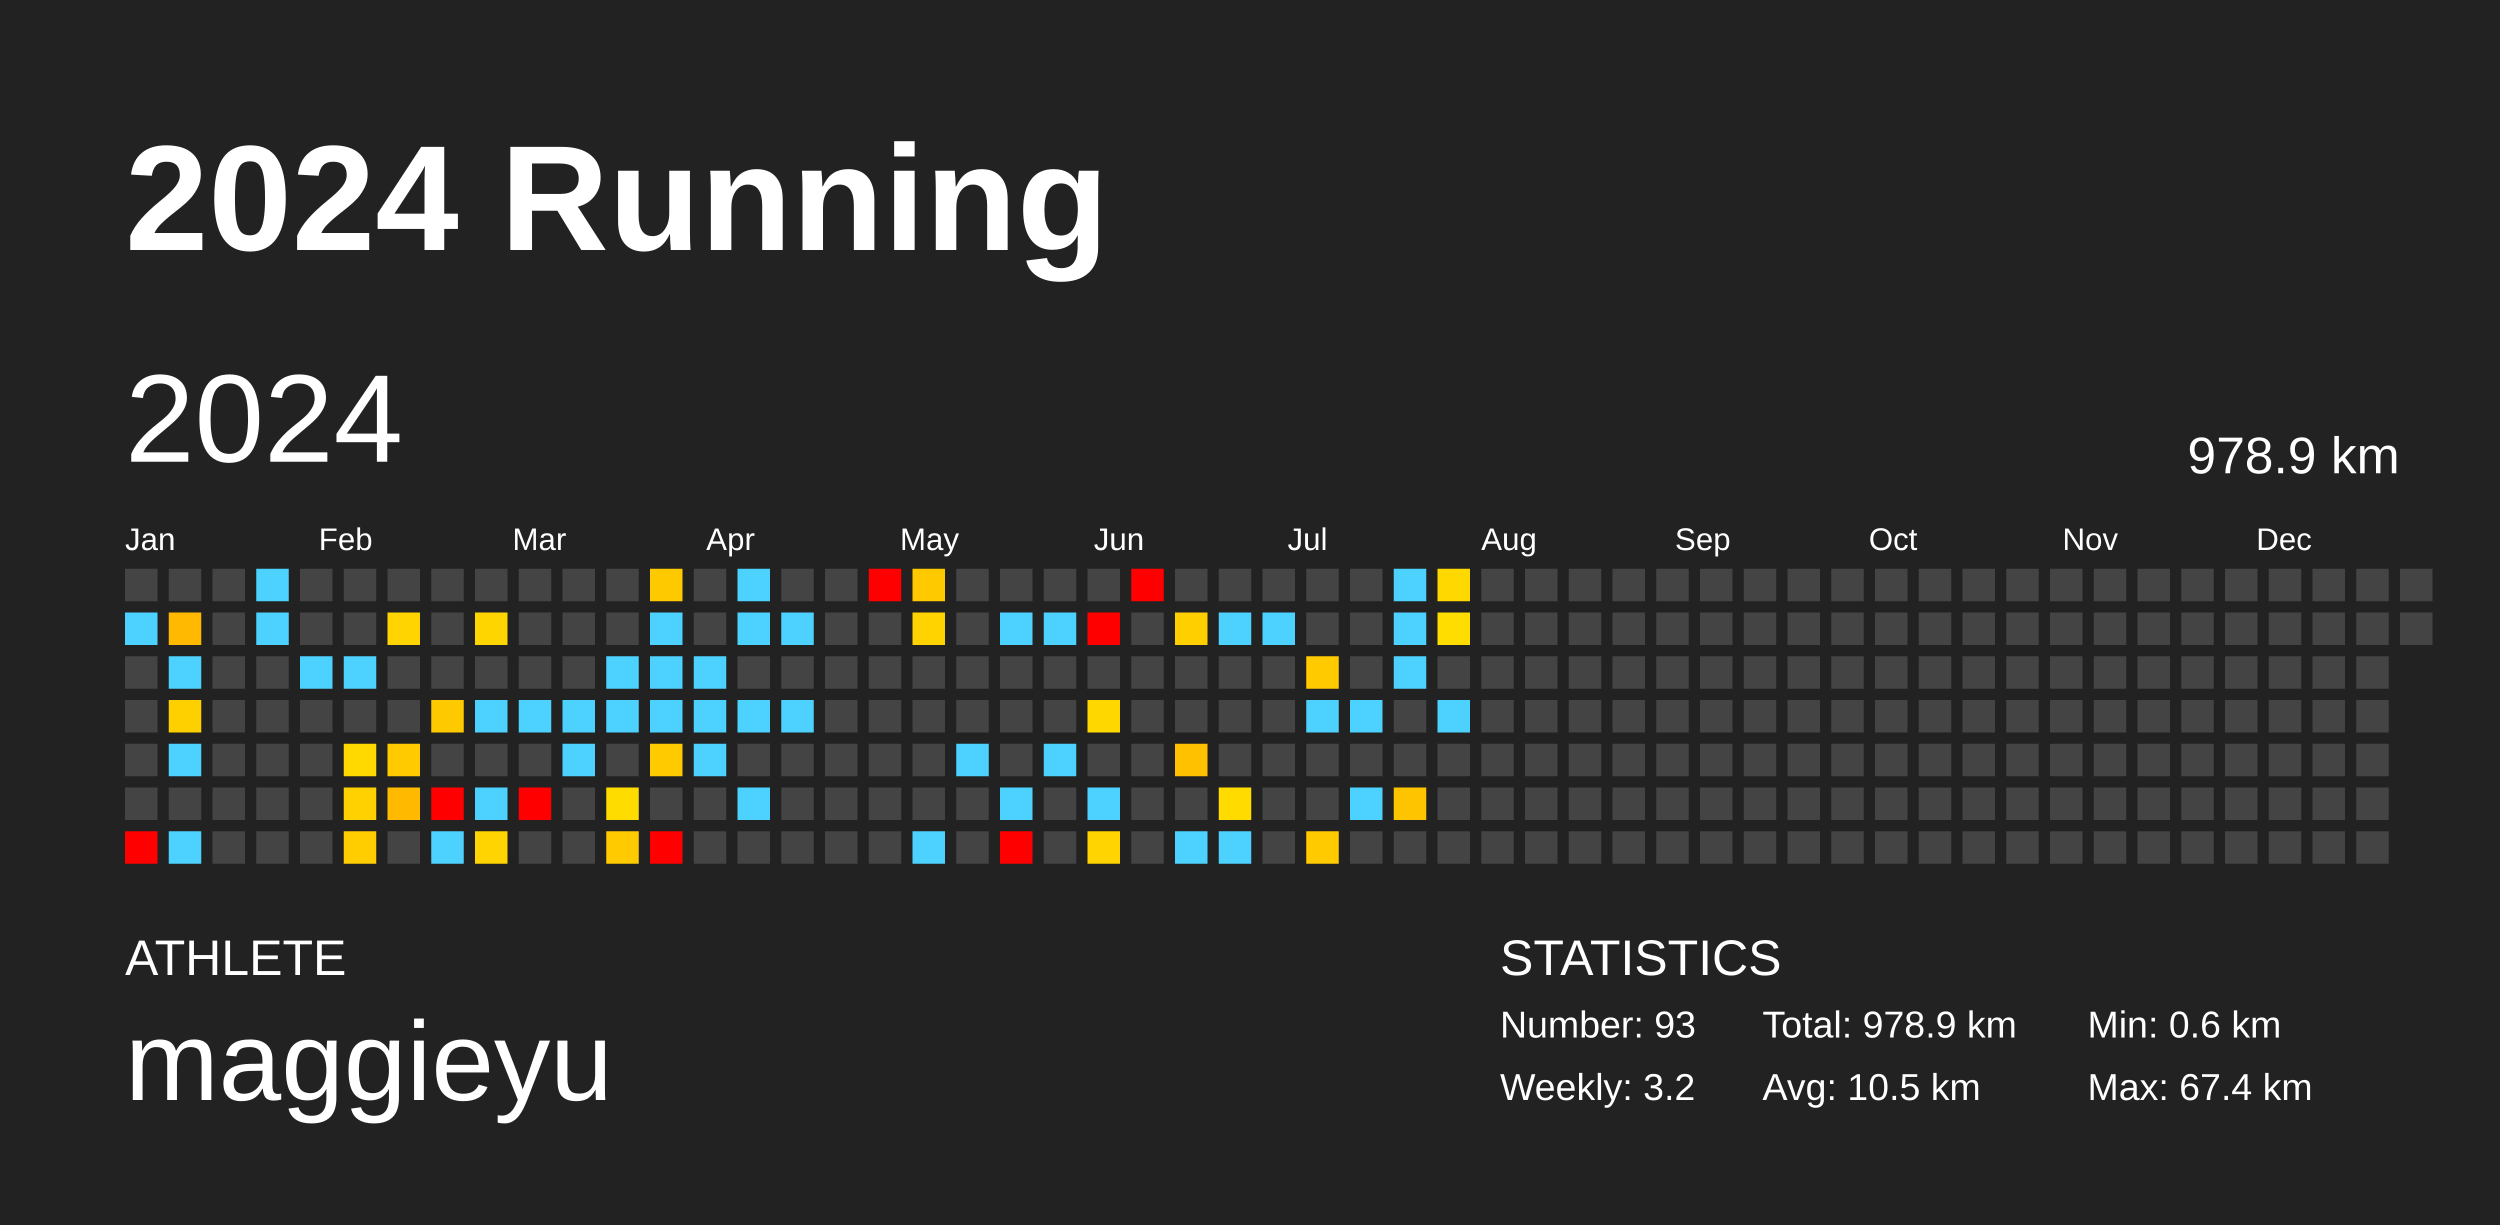
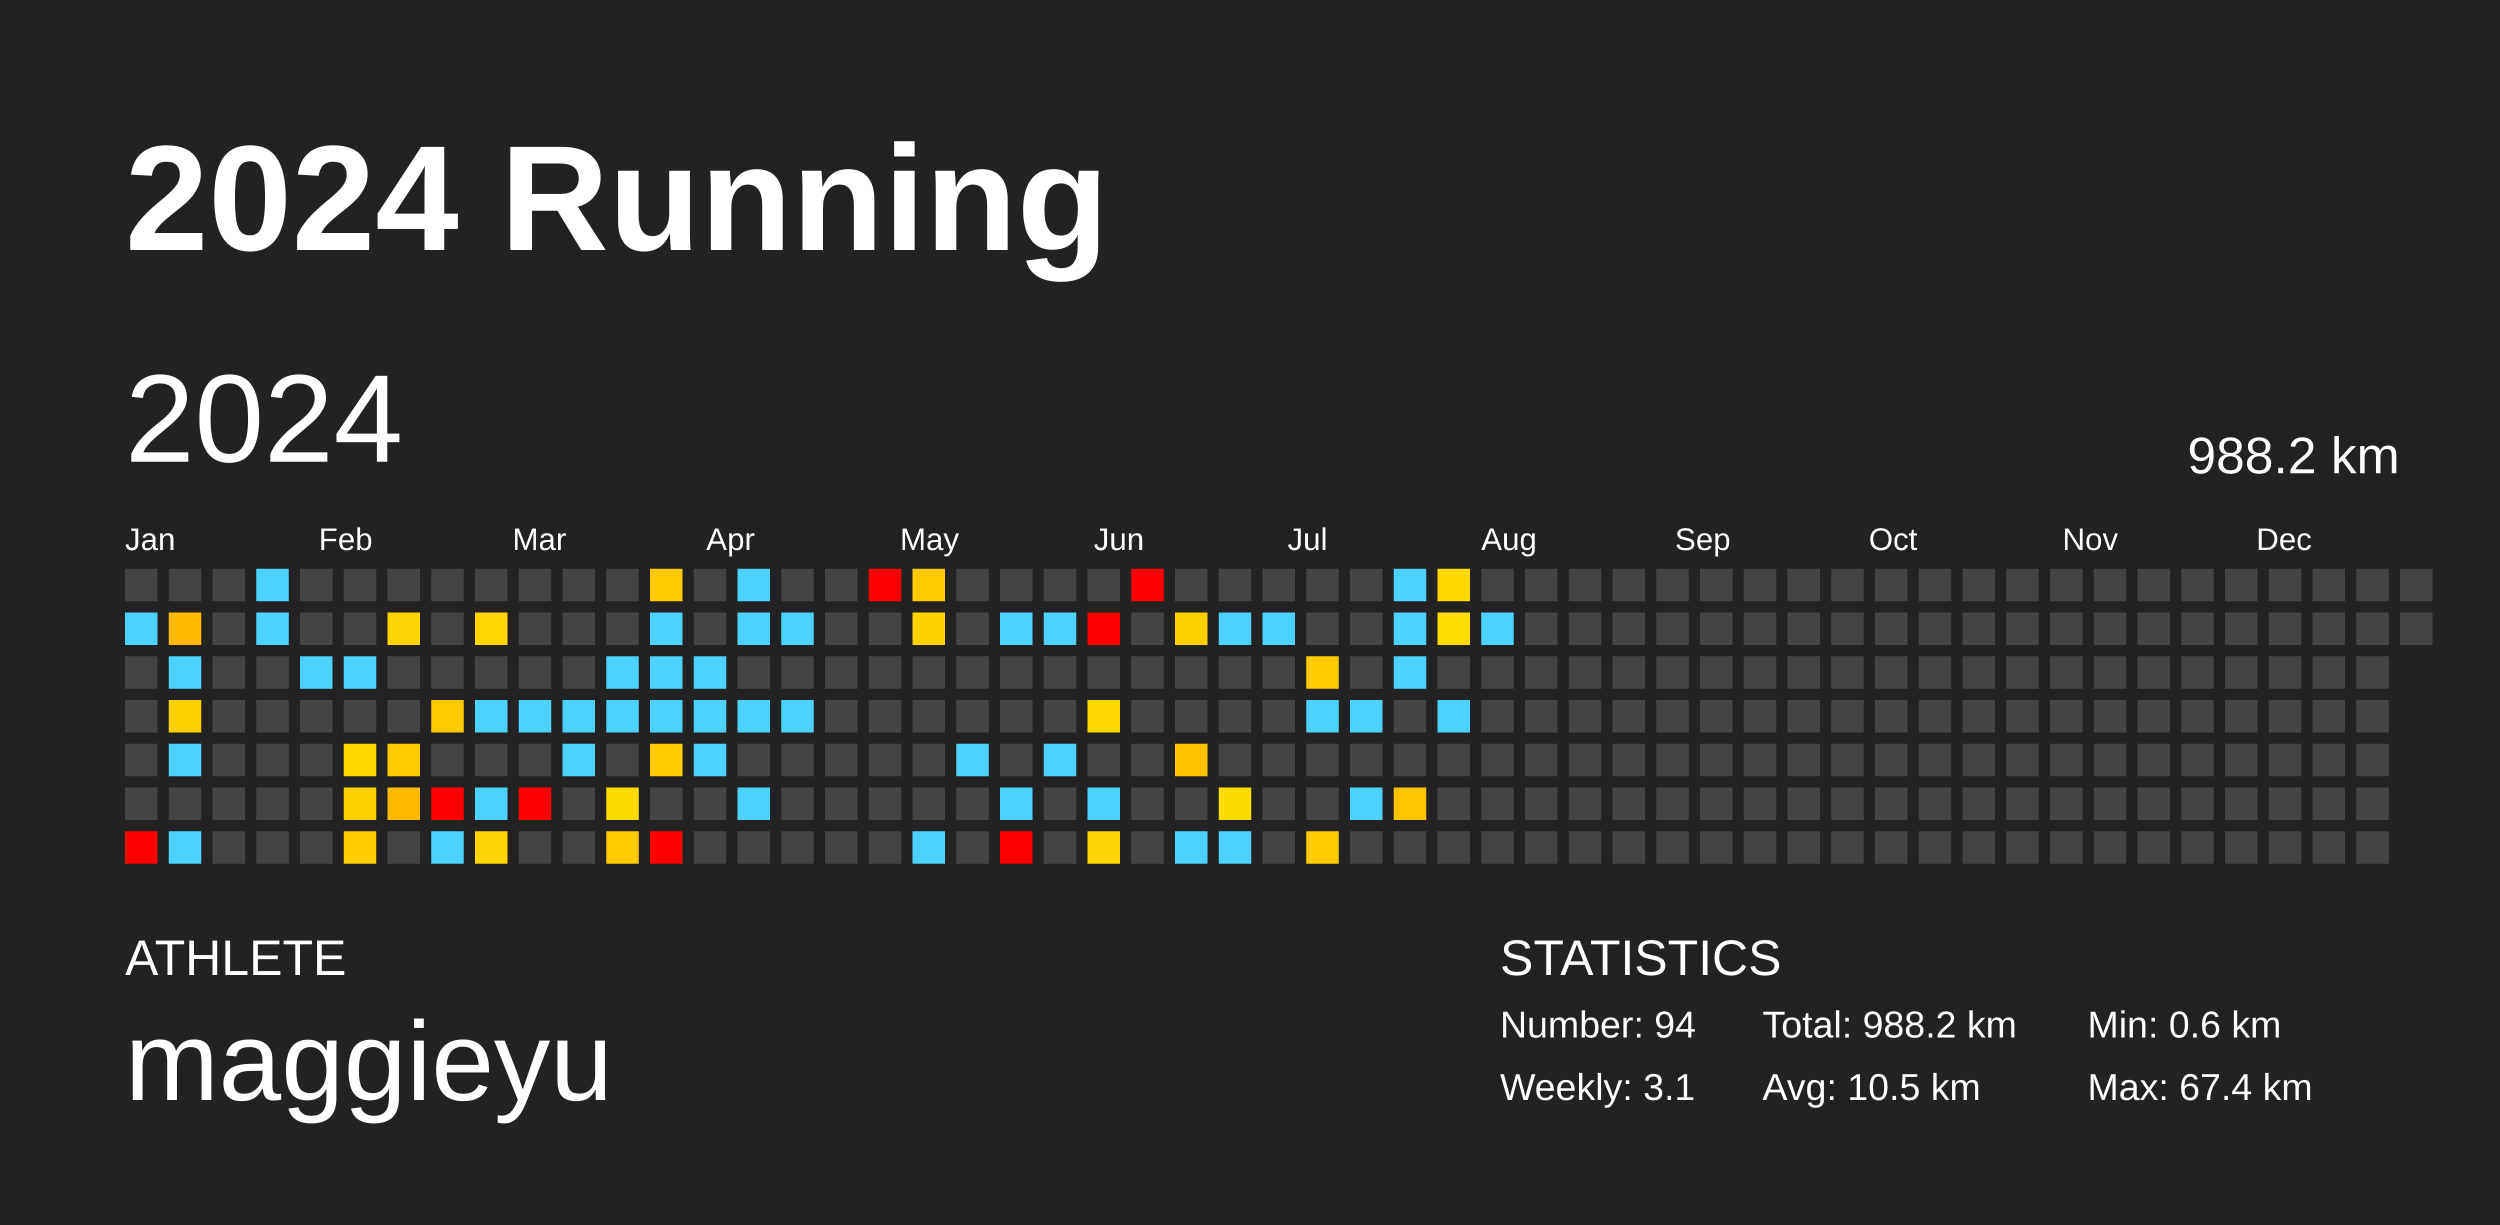
<svg xmlns="http://www.w3.org/2000/svg" baseProfile="full" height="98mm" version="1.1" viewBox="0,0,200,98" width="200mm">
  <defs />
  <rect fill="#222222" height="98" width="200" x="0" y="0" />
  <text fill="#FFFFFF" style="font-size:12px; font-family:Arial; font-weight:bold;" x="10" y="20">2024 Running</text>
  <text fill="#FFFFFF" style="font-size:4px; font-family:Arial" x="10" y="78">ATHLETE</text>
  <text fill="#FFFFFF" style="font-size:9px; font-family:Arial" x="10" y="88">maggieyu</text>
  <text fill="#FFFFFF" style="font-size:4px; font-family:Arial" x="120" y="78">STATISTICS</text>
-   <text fill="#FFFFFF" style="font-size:3px; font-family:Arial" x="120" y="83">Number: 93</text>
-   <text fill="#FFFFFF" style="font-size:3px; font-family:Arial" x="120" y="88">Weekly: 3.2</text>
-   <text fill="#FFFFFF" style="font-size:3px; font-family:Arial" x="141" y="83">Total: 978.9 km</text>
+   <text fill="#FFFFFF" style="font-size:3px; font-family:Arial" x="120" y="83">Number: 94</text>
+   <text fill="#FFFFFF" style="font-size:3px; font-family:Arial" x="120" y="88">Weekly: 3.1</text>
+   <text fill="#FFFFFF" style="font-size:3px; font-family:Arial" x="141" y="83">Total: 988.2 km</text>
  <text fill="#FFFFFF" style="font-size:3px; font-family:Arial" x="141" y="88">Avg: 10.5 km</text>
  <text fill="#FFFFFF" style="font-size:3px; font-family:Arial" x="167" y="83">Min: 0.6 km</text>
  <text fill="#FFFFFF" style="font-size:3px; font-family:Arial" x="167" y="88">Max: 67.4 km</text>
  <text dominant-baseline="hanging" fill="#FFFFFF" style="font-size:10.0px; font-family:Arial;" x="10" y="30">2024</text>
-   <text dominant-baseline="hanging" fill="#FFFFFF" style="font-size:4.125px; font-family:Arial;" x="175" y="35">978.9 km</text>
+   <text dominant-baseline="hanging" fill="#FFFFFF" style="font-size:4.125px; font-family:Arial;" x="175" y="35">988.2 km</text>
  <text fill="#FFFFFF" style="font-size:2.5px; font-family:Arial" x="10.0" y="44">Jan</text>
  <text fill="#FFFFFF" style="font-size:2.5px; font-family:Arial" x="25.5" y="44">Feb</text>
  <text fill="#FFFFFF" style="font-size:2.5px; font-family:Arial" x="41.0" y="44">Mar</text>
  <text fill="#FFFFFF" style="font-size:2.5px; font-family:Arial" x="56.5" y="44">Apr</text>
  <text fill="#FFFFFF" style="font-size:2.5px; font-family:Arial" x="72.0" y="44">May</text>
  <text fill="#FFFFFF" style="font-size:2.5px; font-family:Arial" x="87.5" y="44">Jun</text>
  <text fill="#FFFFFF" style="font-size:2.5px; font-family:Arial" x="103.0" y="44">Jul</text>
  <text fill="#FFFFFF" style="font-size:2.5px; font-family:Arial" x="118.5" y="44">Aug</text>
  <text fill="#FFFFFF" style="font-size:2.5px; font-family:Arial" x="134.0" y="44">Sep</text>
  <text fill="#FFFFFF" style="font-size:2.5px; font-family:Arial" x="149.5" y="44">Oct</text>
  <text fill="#FFFFFF" style="font-size:2.5px; font-family:Arial" x="165.0" y="44">Nov</text>
  <text fill="#FFFFFF" style="font-size:2.5px; font-family:Arial" x="180.5" y="44">Dec</text>
  <rect fill="#444444" height="2.6" width="2.6" x="10.0" y="45.5" />
  <rect fill="#4dd2ff" height="2.6" width="2.6" x="10.0" y="49.0" />
  <rect fill="#444444" height="2.6" width="2.6" x="10.0" y="52.5" />
  <rect fill="#444444" height="2.6" width="2.6" x="10.0" y="56.0" />
  <rect fill="#444444" height="2.6" width="2.6" x="10.0" y="59.5" />
  <rect fill="#444444" height="2.6" width="2.6" x="10.0" y="63.0" />
  <rect fill="red" height="2.6" width="2.6" x="10.0" y="66.5" />
  <rect fill="#444444" height="2.6" width="2.6" x="13.5" y="45.5" />
  <rect fill="#ffb900" height="2.6" width="2.6" x="13.5" y="49.0" />
  <rect fill="#4dd2ff" height="2.6" width="2.6" x="13.5" y="52.5" />
  <rect fill="#ffd000" height="2.6" width="2.6" x="13.5" y="56.0" />
  <rect fill="#4dd2ff" height="2.6" width="2.6" x="13.5" y="59.5" />
  <rect fill="#444444" height="2.6" width="2.6" x="13.5" y="63.0" />
  <rect fill="#4dd2ff" height="2.6" width="2.6" x="13.5" y="66.5" />
  <rect fill="#444444" height="2.6" width="2.6" x="17.0" y="45.5" />
  <rect fill="#444444" height="2.6" width="2.6" x="17.0" y="49.0" />
  <rect fill="#444444" height="2.6" width="2.6" x="17.0" y="52.5" />
  <rect fill="#444444" height="2.6" width="2.6" x="17.0" y="56.0" />
  <rect fill="#444444" height="2.6" width="2.6" x="17.0" y="59.5" />
  <rect fill="#444444" height="2.6" width="2.6" x="17.0" y="63.0" />
  <rect fill="#444444" height="2.6" width="2.6" x="17.0" y="66.5" />
  <rect fill="#4dd2ff" height="2.6" width="2.6" x="20.5" y="45.5" />
  <rect fill="#4dd2ff" height="2.6" width="2.6" x="20.5" y="49.0" />
  <rect fill="#444444" height="2.6" width="2.6" x="20.5" y="52.5" />
  <rect fill="#444444" height="2.6" width="2.6" x="20.5" y="56.0" />
  <rect fill="#444444" height="2.6" width="2.6" x="20.5" y="59.5" />
  <rect fill="#444444" height="2.6" width="2.6" x="20.5" y="63.0" />
  <rect fill="#444444" height="2.6" width="2.6" x="20.5" y="66.5" />
  <rect fill="#444444" height="2.6" width="2.6" x="24.0" y="45.5" />
  <rect fill="#444444" height="2.6" width="2.6" x="24.0" y="49.0" />
  <rect fill="#4dd2ff" height="2.6" width="2.6" x="24.0" y="52.5" />
  <rect fill="#444444" height="2.6" width="2.6" x="24.0" y="56.0" />
  <rect fill="#444444" height="2.6" width="2.6" x="24.0" y="59.5" />
  <rect fill="#444444" height="2.6" width="2.6" x="24.0" y="63.0" />
  <rect fill="#444444" height="2.6" width="2.6" x="24.0" y="66.5" />
  <rect fill="#444444" height="2.6" width="2.6" x="27.5" y="45.5" />
  <rect fill="#444444" height="2.6" width="2.6" x="27.5" y="49.0" />
  <rect fill="#4dd2ff" height="2.6" width="2.6" x="27.5" y="52.5" />
  <rect fill="#444444" height="2.6" width="2.6" x="27.5" y="56.0" />
  <rect fill="#ffd900" height="2.6" width="2.6" x="27.5" y="59.5" />
  <rect fill="#ffd100" height="2.6" width="2.6" x="27.5" y="63.0" />
  <rect fill="#ffcd00" height="2.6" width="2.6" x="27.5" y="66.5" />
  <rect fill="#444444" height="2.6" width="2.6" x="31.0" y="45.5" />
  <rect fill="#ffd400" height="2.6" width="2.6" x="31.0" y="49.0" />
  <rect fill="#444444" height="2.6" width="2.6" x="31.0" y="52.5" />
  <rect fill="#444444" height="2.6" width="2.6" x="31.0" y="56.0" />
  <rect fill="#ffca00" height="2.6" width="2.6" x="31.0" y="59.5" />
  <rect fill="#ffba00" height="2.6" width="2.6" x="31.0" y="63.0" />
  <rect fill="#444444" height="2.6" width="2.6" x="31.0" y="66.5" />
  <rect fill="#444444" height="2.6" width="2.6" x="34.5" y="45.5" />
  <rect fill="#444444" height="2.6" width="2.6" x="34.5" y="49.0" />
  <rect fill="#444444" height="2.6" width="2.6" x="34.5" y="52.5" />
  <rect fill="#ffc900" height="2.6" width="2.6" x="34.5" y="56.0" />
  <rect fill="#444444" height="2.6" width="2.6" x="34.5" y="59.5" />
  <rect fill="red" height="2.6" width="2.6" x="34.5" y="63.0" />
  <rect fill="#4dd2ff" height="2.6" width="2.6" x="34.5" y="66.5" />
  <rect fill="#444444" height="2.6" width="2.6" x="38.0" y="45.5" />
  <rect fill="#ffd500" height="2.6" width="2.6" x="38.0" y="49.0" />
  <rect fill="#444444" height="2.6" width="2.6" x="38.0" y="52.5" />
  <rect fill="#4dd2ff" height="2.6" width="2.6" x="38.0" y="56.0" />
  <rect fill="#444444" height="2.6" width="2.6" x="38.0" y="59.5" />
  <rect fill="#4dd2ff" height="2.6" width="2.6" x="38.0" y="63.0" />
  <rect fill="#ffd400" height="2.6" width="2.6" x="38.0" y="66.5" />
  <rect fill="#444444" height="2.6" width="2.6" x="41.5" y="45.5" />
  <rect fill="#444444" height="2.6" width="2.6" x="41.5" y="49.0" />
  <rect fill="#444444" height="2.6" width="2.6" x="41.5" y="52.5" />
  <rect fill="#4dd2ff" height="2.6" width="2.6" x="41.5" y="56.0" />
  <rect fill="#444444" height="2.6" width="2.6" x="41.5" y="59.5" />
  <rect fill="red" height="2.6" width="2.6" x="41.5" y="63.0" />
  <rect fill="#444444" height="2.6" width="2.6" x="41.5" y="66.5" />
  <rect fill="#444444" height="2.6" width="2.6" x="45.0" y="45.5" />
  <rect fill="#444444" height="2.6" width="2.6" x="45.0" y="49.0" />
  <rect fill="#444444" height="2.6" width="2.6" x="45.0" y="52.5" />
  <rect fill="#4dd2ff" height="2.6" width="2.6" x="45.0" y="56.0" />
  <rect fill="#4dd2ff" height="2.6" width="2.6" x="45.0" y="59.5" />
  <rect fill="#444444" height="2.6" width="2.6" x="45.0" y="63.0" />
  <rect fill="#444444" height="2.6" width="2.6" x="45.0" y="66.5" />
  <rect fill="#444444" height="2.6" width="2.6" x="48.5" y="45.5" />
  <rect fill="#444444" height="2.6" width="2.6" x="48.5" y="49.0" />
  <rect fill="#4dd2ff" height="2.6" width="2.6" x="48.5" y="52.5" />
  <rect fill="#4dd2ff" height="2.6" width="2.6" x="48.5" y="56.0" />
  <rect fill="#444444" height="2.6" width="2.6" x="48.5" y="59.5" />
  <rect fill="#ffdc00" height="2.6" width="2.6" x="48.5" y="63.0" />
  <rect fill="#ffcb00" height="2.6" width="2.6" x="48.5" y="66.5" />
  <rect fill="#ffc900" height="2.6" width="2.6" x="52.0" y="45.5" />
  <rect fill="#4dd2ff" height="2.6" width="2.6" x="52.0" y="49.0" />
  <rect fill="#4dd2ff" height="2.6" width="2.6" x="52.0" y="52.5" />
  <rect fill="#4dd2ff" height="2.6" width="2.6" x="52.0" y="56.0" />
  <rect fill="#ffcb00" height="2.6" width="2.6" x="52.0" y="59.5" />
  <rect fill="#444444" height="2.6" width="2.6" x="52.0" y="63.0" />
  <rect fill="red" height="2.6" width="2.6" x="52.0" y="66.5" />
  <rect fill="#444444" height="2.6" width="2.6" x="55.5" y="45.5" />
  <rect fill="#444444" height="2.6" width="2.6" x="55.5" y="49.0" />
  <rect fill="#4dd2ff" height="2.6" width="2.6" x="55.5" y="52.5" />
  <rect fill="#4dd2ff" height="2.6" width="2.6" x="55.5" y="56.0" />
  <rect fill="#4dd2ff" height="2.6" width="2.6" x="55.5" y="59.5" />
  <rect fill="#444444" height="2.6" width="2.6" x="55.5" y="63.0" />
  <rect fill="#444444" height="2.6" width="2.6" x="55.5" y="66.5" />
  <rect fill="#4dd2ff" height="2.6" width="2.6" x="59.0" y="45.5" />
  <rect fill="#4dd2ff" height="2.6" width="2.6" x="59.0" y="49.0" />
  <rect fill="#444444" height="2.6" width="2.6" x="59.0" y="52.5" />
  <rect fill="#4dd2ff" height="2.6" width="2.6" x="59.0" y="56.0" />
  <rect fill="#444444" height="2.6" width="2.6" x="59.0" y="59.5" />
  <rect fill="#4dd2ff" height="2.6" width="2.6" x="59.0" y="63.0" />
  <rect fill="#444444" height="2.6" width="2.6" x="59.0" y="66.5" />
  <rect fill="#444444" height="2.6" width="2.6" x="62.5" y="45.5" />
  <rect fill="#4dd2ff" height="2.6" width="2.6" x="62.5" y="49.0" />
  <rect fill="#444444" height="2.6" width="2.6" x="62.5" y="52.5" />
  <rect fill="#4dd2ff" height="2.6" width="2.6" x="62.5" y="56.0" />
  <rect fill="#444444" height="2.6" width="2.6" x="62.5" y="59.5" />
  <rect fill="#444444" height="2.6" width="2.6" x="62.5" y="63.0" />
  <rect fill="#444444" height="2.6" width="2.6" x="62.5" y="66.5" />
  <rect fill="#444444" height="2.6" width="2.6" x="66.0" y="45.5" />
  <rect fill="#444444" height="2.6" width="2.6" x="66.0" y="49.0" />
  <rect fill="#444444" height="2.6" width="2.6" x="66.0" y="52.5" />
  <rect fill="#444444" height="2.6" width="2.6" x="66.0" y="56.0" />
  <rect fill="#444444" height="2.6" width="2.6" x="66.0" y="59.5" />
  <rect fill="#444444" height="2.6" width="2.6" x="66.0" y="63.0" />
  <rect fill="#444444" height="2.6" width="2.6" x="66.0" y="66.5" />
  <rect fill="red" height="2.6" width="2.6" x="69.5" y="45.5" />
  <rect fill="#444444" height="2.6" width="2.6" x="69.5" y="49.0" />
  <rect fill="#444444" height="2.6" width="2.6" x="69.5" y="52.5" />
  <rect fill="#444444" height="2.6" width="2.6" x="69.5" y="56.0" />
  <rect fill="#444444" height="2.6" width="2.6" x="69.5" y="59.5" />
  <rect fill="#444444" height="2.6" width="2.6" x="69.5" y="63.0" />
  <rect fill="#444444" height="2.6" width="2.6" x="69.5" y="66.5" />
  <rect fill="#ffc900" height="2.6" width="2.6" x="73.0" y="45.5" />
  <rect fill="#ffd300" height="2.6" width="2.6" x="73.0" y="49.0" />
  <rect fill="#444444" height="2.6" width="2.6" x="73.0" y="52.5" />
  <rect fill="#444444" height="2.6" width="2.6" x="73.0" y="56.0" />
  <rect fill="#444444" height="2.6" width="2.6" x="73.0" y="59.5" />
  <rect fill="#444444" height="2.6" width="2.6" x="73.0" y="63.0" />
  <rect fill="#4dd2ff" height="2.6" width="2.6" x="73.0" y="66.5" />
  <rect fill="#444444" height="2.6" width="2.6" x="76.5" y="45.5" />
  <rect fill="#444444" height="2.6" width="2.6" x="76.5" y="49.0" />
  <rect fill="#444444" height="2.6" width="2.6" x="76.5" y="52.5" />
  <rect fill="#444444" height="2.6" width="2.6" x="76.5" y="56.0" />
  <rect fill="#4dd2ff" height="2.6" width="2.6" x="76.5" y="59.5" />
  <rect fill="#444444" height="2.6" width="2.6" x="76.5" y="63.0" />
  <rect fill="#444444" height="2.6" width="2.6" x="76.5" y="66.5" />
  <rect fill="#444444" height="2.6" width="2.6" x="80.0" y="45.5" />
  <rect fill="#4dd2ff" height="2.6" width="2.6" x="80.0" y="49.0" />
  <rect fill="#444444" height="2.6" width="2.6" x="80.0" y="52.5" />
  <rect fill="#444444" height="2.6" width="2.6" x="80.0" y="56.0" />
  <rect fill="#444444" height="2.6" width="2.6" x="80.0" y="59.5" />
  <rect fill="#4dd2ff" height="2.6" width="2.6" x="80.0" y="63.0" />
  <rect fill="red" height="2.6" width="2.6" x="80.0" y="66.5" />
  <rect fill="#444444" height="2.6" width="2.6" x="83.5" y="45.5" />
  <rect fill="#4dd2ff" height="2.6" width="2.6" x="83.5" y="49.0" />
  <rect fill="#444444" height="2.6" width="2.6" x="83.5" y="52.5" />
  <rect fill="#444444" height="2.6" width="2.6" x="83.5" y="56.0" />
  <rect fill="#4dd2ff" height="2.6" width="2.6" x="83.5" y="59.5" />
  <rect fill="#444444" height="2.6" width="2.6" x="83.5" y="63.0" />
  <rect fill="#444444" height="2.6" width="2.6" x="83.5" y="66.5" />
  <rect fill="#444444" height="2.6" width="2.6" x="87.0" y="45.5" />
  <rect fill="red" height="2.6" width="2.6" x="87.0" y="49.0" />
  <rect fill="#444444" height="2.6" width="2.6" x="87.0" y="52.5" />
  <rect fill="#ffd700" height="2.6" width="2.6" x="87.0" y="56.0" />
  <rect fill="#444444" height="2.6" width="2.6" x="87.0" y="59.5" />
  <rect fill="#4dd2ff" height="2.6" width="2.6" x="87.0" y="63.0" />
  <rect fill="#ffd400" height="2.6" width="2.6" x="87.0" y="66.5" />
  <rect fill="red" height="2.6" width="2.6" x="90.5" y="45.5" />
  <rect fill="#444444" height="2.6" width="2.6" x="90.5" y="49.0" />
  <rect fill="#444444" height="2.6" width="2.6" x="90.5" y="52.5" />
  <rect fill="#444444" height="2.6" width="2.6" x="90.5" y="56.0" />
  <rect fill="#444444" height="2.6" width="2.6" x="90.5" y="59.5" />
  <rect fill="#444444" height="2.6" width="2.6" x="90.5" y="63.0" />
  <rect fill="#444444" height="2.6" width="2.6" x="90.5" y="66.5" />
  <rect fill="#444444" height="2.6" width="2.6" x="94.0" y="45.5" />
  <rect fill="#ffcf00" height="2.6" width="2.6" x="94.0" y="49.0" />
  <rect fill="#444444" height="2.6" width="2.6" x="94.0" y="52.5" />
  <rect fill="#444444" height="2.6" width="2.6" x="94.0" y="56.0" />
  <rect fill="#ffc100" height="2.6" width="2.6" x="94.0" y="59.5" />
  <rect fill="#444444" height="2.6" width="2.6" x="94.0" y="63.0" />
  <rect fill="#4dd2ff" height="2.6" width="2.6" x="94.0" y="66.5" />
  <rect fill="#444444" height="2.6" width="2.6" x="97.5" y="45.5" />
  <rect fill="#4dd2ff" height="2.6" width="2.6" x="97.5" y="49.0" />
  <rect fill="#444444" height="2.6" width="2.6" x="97.5" y="52.5" />
  <rect fill="#444444" height="2.6" width="2.6" x="97.5" y="56.0" />
  <rect fill="#444444" height="2.6" width="2.6" x="97.5" y="59.5" />
  <rect fill="#ffdb00" height="2.6" width="2.6" x="97.5" y="63.0" />
  <rect fill="#4dd2ff" height="2.6" width="2.6" x="97.5" y="66.5" />
  <rect fill="#444444" height="2.6" width="2.6" x="101.0" y="45.5" />
  <rect fill="#4dd2ff" height="2.6" width="2.6" x="101.0" y="49.0" />
  <rect fill="#444444" height="2.6" width="2.6" x="101.0" y="52.5" />
  <rect fill="#444444" height="2.6" width="2.6" x="101.0" y="56.0" />
  <rect fill="#444444" height="2.6" width="2.6" x="101.0" y="59.5" />
  <rect fill="#444444" height="2.6" width="2.6" x="101.0" y="63.0" />
  <rect fill="#444444" height="2.6" width="2.6" x="101.0" y="66.5" />
  <rect fill="#444444" height="2.6" width="2.6" x="104.5" y="45.5" />
  <rect fill="#444444" height="2.6" width="2.6" x="104.5" y="49.0" />
  <rect fill="#ffca00" height="2.6" width="2.6" x="104.5" y="52.5" />
  <rect fill="#4dd2ff" height="2.6" width="2.6" x="104.5" y="56.0" />
  <rect fill="#444444" height="2.6" width="2.6" x="104.5" y="59.5" />
  <rect fill="#444444" height="2.6" width="2.6" x="104.5" y="63.0" />
  <rect fill="#ffca00" height="2.6" width="2.6" x="104.5" y="66.5" />
  <rect fill="#444444" height="2.6" width="2.6" x="108.0" y="45.5" />
  <rect fill="#444444" height="2.6" width="2.6" x="108.0" y="49.0" />
  <rect fill="#444444" height="2.6" width="2.6" x="108.0" y="52.5" />
  <rect fill="#4dd2ff" height="2.6" width="2.6" x="108.0" y="56.0" />
  <rect fill="#444444" height="2.6" width="2.6" x="108.0" y="59.5" />
  <rect fill="#4dd2ff" height="2.6" width="2.6" x="108.0" y="63.0" />
  <rect fill="#444444" height="2.6" width="2.6" x="108.0" y="66.5" />
  <rect fill="#4dd2ff" height="2.6" width="2.6" x="111.5" y="45.5" />
  <rect fill="#4dd2ff" height="2.6" width="2.6" x="111.5" y="49.0" />
  <rect fill="#4dd2ff" height="2.6" width="2.6" x="111.5" y="52.5" />
  <rect fill="#444444" height="2.6" width="2.6" x="111.5" y="56.0" />
  <rect fill="#444444" height="2.6" width="2.6" x="111.5" y="59.5" />
  <rect fill="#ffc400" height="2.6" width="2.6" x="111.5" y="63.0" />
  <rect fill="#444444" height="2.6" width="2.6" x="111.5" y="66.5" />
  <rect fill="#ffd800" height="2.6" width="2.6" x="115.0" y="45.5" />
  <rect fill="#ffdd00" height="2.6" width="2.6" x="115.0" y="49.0" />
  <rect fill="#444444" height="2.6" width="2.6" x="115.0" y="52.5" />
  <rect fill="#4dd2ff" height="2.6" width="2.6" x="115.0" y="56.0" />
  <rect fill="#444444" height="2.6" width="2.6" x="115.0" y="59.5" />
  <rect fill="#444444" height="2.6" width="2.6" x="115.0" y="63.0" />
  <rect fill="#444444" height="2.6" width="2.6" x="115.0" y="66.5" />
  <rect fill="#444444" height="2.6" width="2.6" x="118.5" y="45.5" />
-   <rect fill="#444444" height="2.6" width="2.6" x="118.5" y="49.0" />
+   <rect fill="#4dd2ff" height="2.6" width="2.6" x="118.5" y="49.0" />
  <rect fill="#444444" height="2.6" width="2.6" x="118.5" y="52.5" />
  <rect fill="#444444" height="2.6" width="2.6" x="118.5" y="56.0" />
  <rect fill="#444444" height="2.6" width="2.6" x="118.5" y="59.5" />
  <rect fill="#444444" height="2.6" width="2.6" x="118.5" y="63.0" />
  <rect fill="#444444" height="2.6" width="2.6" x="118.5" y="66.5" />
  <rect fill="#444444" height="2.6" width="2.6" x="122.0" y="45.5" />
  <rect fill="#444444" height="2.6" width="2.6" x="122.0" y="49.0" />
  <rect fill="#444444" height="2.6" width="2.6" x="122.0" y="52.5" />
  <rect fill="#444444" height="2.6" width="2.6" x="122.0" y="56.0" />
  <rect fill="#444444" height="2.6" width="2.6" x="122.0" y="59.5" />
  <rect fill="#444444" height="2.6" width="2.6" x="122.0" y="63.0" />
  <rect fill="#444444" height="2.6" width="2.6" x="122.0" y="66.5" />
  <rect fill="#444444" height="2.6" width="2.6" x="125.5" y="45.5" />
  <rect fill="#444444" height="2.6" width="2.6" x="125.5" y="49.0" />
  <rect fill="#444444" height="2.6" width="2.6" x="125.5" y="52.5" />
  <rect fill="#444444" height="2.6" width="2.6" x="125.5" y="56.0" />
  <rect fill="#444444" height="2.6" width="2.6" x="125.5" y="59.5" />
  <rect fill="#444444" height="2.6" width="2.6" x="125.5" y="63.0" />
  <rect fill="#444444" height="2.6" width="2.6" x="125.5" y="66.5" />
  <rect fill="#444444" height="2.6" width="2.6" x="129.0" y="45.5" />
  <rect fill="#444444" height="2.6" width="2.6" x="129.0" y="49.0" />
  <rect fill="#444444" height="2.6" width="2.6" x="129.0" y="52.5" />
  <rect fill="#444444" height="2.6" width="2.6" x="129.0" y="56.0" />
  <rect fill="#444444" height="2.6" width="2.6" x="129.0" y="59.5" />
  <rect fill="#444444" height="2.6" width="2.6" x="129.0" y="63.0" />
  <rect fill="#444444" height="2.6" width="2.6" x="129.0" y="66.5" />
  <rect fill="#444444" height="2.6" width="2.6" x="132.5" y="45.5" />
  <rect fill="#444444" height="2.6" width="2.6" x="132.5" y="49.0" />
  <rect fill="#444444" height="2.6" width="2.6" x="132.5" y="52.5" />
  <rect fill="#444444" height="2.6" width="2.6" x="132.5" y="56.0" />
  <rect fill="#444444" height="2.6" width="2.6" x="132.5" y="59.5" />
  <rect fill="#444444" height="2.6" width="2.6" x="132.5" y="63.0" />
  <rect fill="#444444" height="2.6" width="2.6" x="132.5" y="66.5" />
  <rect fill="#444444" height="2.6" width="2.6" x="136.0" y="45.5" />
  <rect fill="#444444" height="2.6" width="2.6" x="136.0" y="49.0" />
  <rect fill="#444444" height="2.6" width="2.6" x="136.0" y="52.5" />
  <rect fill="#444444" height="2.6" width="2.6" x="136.0" y="56.0" />
  <rect fill="#444444" height="2.6" width="2.6" x="136.0" y="59.5" />
  <rect fill="#444444" height="2.6" width="2.6" x="136.0" y="63.0" />
  <rect fill="#444444" height="2.6" width="2.6" x="136.0" y="66.5" />
  <rect fill="#444444" height="2.6" width="2.6" x="139.5" y="45.5" />
  <rect fill="#444444" height="2.6" width="2.6" x="139.5" y="49.0" />
  <rect fill="#444444" height="2.6" width="2.6" x="139.5" y="52.5" />
  <rect fill="#444444" height="2.6" width="2.6" x="139.5" y="56.0" />
  <rect fill="#444444" height="2.6" width="2.6" x="139.5" y="59.5" />
  <rect fill="#444444" height="2.6" width="2.6" x="139.5" y="63.0" />
  <rect fill="#444444" height="2.6" width="2.6" x="139.5" y="66.5" />
  <rect fill="#444444" height="2.6" width="2.6" x="143.0" y="45.5" />
  <rect fill="#444444" height="2.6" width="2.6" x="143.0" y="49.0" />
  <rect fill="#444444" height="2.6" width="2.6" x="143.0" y="52.5" />
  <rect fill="#444444" height="2.6" width="2.6" x="143.0" y="56.0" />
  <rect fill="#444444" height="2.6" width="2.6" x="143.0" y="59.5" />
  <rect fill="#444444" height="2.6" width="2.6" x="143.0" y="63.0" />
  <rect fill="#444444" height="2.6" width="2.6" x="143.0" y="66.5" />
  <rect fill="#444444" height="2.6" width="2.6" x="146.5" y="45.5" />
  <rect fill="#444444" height="2.6" width="2.6" x="146.5" y="49.0" />
  <rect fill="#444444" height="2.6" width="2.6" x="146.5" y="52.5" />
  <rect fill="#444444" height="2.6" width="2.6" x="146.5" y="56.0" />
  <rect fill="#444444" height="2.6" width="2.6" x="146.5" y="59.5" />
  <rect fill="#444444" height="2.6" width="2.6" x="146.5" y="63.0" />
  <rect fill="#444444" height="2.6" width="2.6" x="146.5" y="66.5" />
  <rect fill="#444444" height="2.6" width="2.6" x="150.0" y="45.5" />
  <rect fill="#444444" height="2.6" width="2.6" x="150.0" y="49.0" />
  <rect fill="#444444" height="2.6" width="2.6" x="150.0" y="52.5" />
  <rect fill="#444444" height="2.6" width="2.6" x="150.0" y="56.0" />
  <rect fill="#444444" height="2.6" width="2.6" x="150.0" y="59.5" />
  <rect fill="#444444" height="2.6" width="2.6" x="150.0" y="63.0" />
  <rect fill="#444444" height="2.6" width="2.6" x="150.0" y="66.5" />
  <rect fill="#444444" height="2.6" width="2.6" x="153.5" y="45.5" />
  <rect fill="#444444" height="2.6" width="2.6" x="153.5" y="49.0" />
  <rect fill="#444444" height="2.6" width="2.6" x="153.5" y="52.5" />
  <rect fill="#444444" height="2.6" width="2.6" x="153.5" y="56.0" />
  <rect fill="#444444" height="2.6" width="2.6" x="153.5" y="59.5" />
  <rect fill="#444444" height="2.6" width="2.6" x="153.5" y="63.0" />
  <rect fill="#444444" height="2.6" width="2.6" x="153.5" y="66.5" />
  <rect fill="#444444" height="2.6" width="2.6" x="157.0" y="45.5" />
  <rect fill="#444444" height="2.6" width="2.6" x="157.0" y="49.0" />
  <rect fill="#444444" height="2.6" width="2.6" x="157.0" y="52.5" />
  <rect fill="#444444" height="2.6" width="2.6" x="157.0" y="56.0" />
  <rect fill="#444444" height="2.6" width="2.6" x="157.0" y="59.5" />
  <rect fill="#444444" height="2.6" width="2.6" x="157.0" y="63.0" />
  <rect fill="#444444" height="2.6" width="2.6" x="157.0" y="66.5" />
  <rect fill="#444444" height="2.6" width="2.6" x="160.5" y="45.5" />
  <rect fill="#444444" height="2.6" width="2.6" x="160.5" y="49.0" />
  <rect fill="#444444" height="2.6" width="2.6" x="160.5" y="52.5" />
  <rect fill="#444444" height="2.6" width="2.6" x="160.5" y="56.0" />
  <rect fill="#444444" height="2.6" width="2.6" x="160.5" y="59.5" />
  <rect fill="#444444" height="2.6" width="2.6" x="160.5" y="63.0" />
  <rect fill="#444444" height="2.6" width="2.6" x="160.5" y="66.5" />
  <rect fill="#444444" height="2.6" width="2.6" x="164.0" y="45.5" />
  <rect fill="#444444" height="2.6" width="2.6" x="164.0" y="49.0" />
  <rect fill="#444444" height="2.6" width="2.6" x="164.0" y="52.5" />
  <rect fill="#444444" height="2.6" width="2.6" x="164.0" y="56.0" />
  <rect fill="#444444" height="2.6" width="2.6" x="164.0" y="59.5" />
  <rect fill="#444444" height="2.6" width="2.6" x="164.0" y="63.0" />
  <rect fill="#444444" height="2.6" width="2.6" x="164.0" y="66.5" />
  <rect fill="#444444" height="2.6" width="2.6" x="167.5" y="45.5" />
  <rect fill="#444444" height="2.6" width="2.6" x="167.5" y="49.0" />
  <rect fill="#444444" height="2.6" width="2.6" x="167.5" y="52.5" />
  <rect fill="#444444" height="2.6" width="2.6" x="167.5" y="56.0" />
  <rect fill="#444444" height="2.6" width="2.6" x="167.5" y="59.5" />
  <rect fill="#444444" height="2.6" width="2.6" x="167.5" y="63.0" />
  <rect fill="#444444" height="2.6" width="2.6" x="167.5" y="66.5" />
  <rect fill="#444444" height="2.6" width="2.6" x="171.0" y="45.5" />
  <rect fill="#444444" height="2.6" width="2.6" x="171.0" y="49.0" />
  <rect fill="#444444" height="2.6" width="2.6" x="171.0" y="52.5" />
  <rect fill="#444444" height="2.6" width="2.6" x="171.0" y="56.0" />
  <rect fill="#444444" height="2.6" width="2.6" x="171.0" y="59.5" />
  <rect fill="#444444" height="2.6" width="2.6" x="171.0" y="63.0" />
  <rect fill="#444444" height="2.6" width="2.6" x="171.0" y="66.5" />
  <rect fill="#444444" height="2.6" width="2.6" x="174.5" y="45.5" />
  <rect fill="#444444" height="2.6" width="2.6" x="174.5" y="49.0" />
  <rect fill="#444444" height="2.6" width="2.6" x="174.5" y="52.5" />
  <rect fill="#444444" height="2.6" width="2.6" x="174.5" y="56.0" />
  <rect fill="#444444" height="2.6" width="2.6" x="174.5" y="59.5" />
  <rect fill="#444444" height="2.6" width="2.6" x="174.5" y="63.0" />
  <rect fill="#444444" height="2.6" width="2.6" x="174.5" y="66.5" />
  <rect fill="#444444" height="2.6" width="2.6" x="178.0" y="45.5" />
  <rect fill="#444444" height="2.6" width="2.6" x="178.0" y="49.0" />
  <rect fill="#444444" height="2.6" width="2.6" x="178.0" y="52.5" />
  <rect fill="#444444" height="2.6" width="2.6" x="178.0" y="56.0" />
  <rect fill="#444444" height="2.6" width="2.6" x="178.0" y="59.5" />
  <rect fill="#444444" height="2.6" width="2.6" x="178.0" y="63.0" />
  <rect fill="#444444" height="2.6" width="2.6" x="178.0" y="66.5" />
  <rect fill="#444444" height="2.6" width="2.6" x="181.5" y="45.5" />
  <rect fill="#444444" height="2.6" width="2.6" x="181.5" y="49.0" />
  <rect fill="#444444" height="2.6" width="2.6" x="181.5" y="52.5" />
  <rect fill="#444444" height="2.6" width="2.6" x="181.5" y="56.0" />
  <rect fill="#444444" height="2.6" width="2.6" x="181.5" y="59.5" />
  <rect fill="#444444" height="2.6" width="2.6" x="181.5" y="63.0" />
  <rect fill="#444444" height="2.6" width="2.6" x="181.5" y="66.5" />
  <rect fill="#444444" height="2.6" width="2.6" x="185.0" y="45.5" />
  <rect fill="#444444" height="2.6" width="2.6" x="185.0" y="49.0" />
  <rect fill="#444444" height="2.6" width="2.6" x="185.0" y="52.5" />
  <rect fill="#444444" height="2.6" width="2.6" x="185.0" y="56.0" />
  <rect fill="#444444" height="2.6" width="2.6" x="185.0" y="59.5" />
  <rect fill="#444444" height="2.6" width="2.6" x="185.0" y="63.0" />
  <rect fill="#444444" height="2.6" width="2.6" x="185.0" y="66.5" />
  <rect fill="#444444" height="2.6" width="2.6" x="188.5" y="45.5" />
  <rect fill="#444444" height="2.6" width="2.6" x="188.5" y="49.0" />
  <rect fill="#444444" height="2.6" width="2.6" x="188.5" y="52.5" />
  <rect fill="#444444" height="2.6" width="2.6" x="188.5" y="56.0" />
  <rect fill="#444444" height="2.6" width="2.6" x="188.5" y="59.5" />
  <rect fill="#444444" height="2.6" width="2.6" x="188.5" y="63.0" />
  <rect fill="#444444" height="2.6" width="2.6" x="188.5" y="66.5" />
  <rect fill="#444444" height="2.6" width="2.6" x="192.0" y="45.5" />
  <rect fill="#444444" height="2.6" width="2.6" x="192.0" y="49.0" />
</svg>
